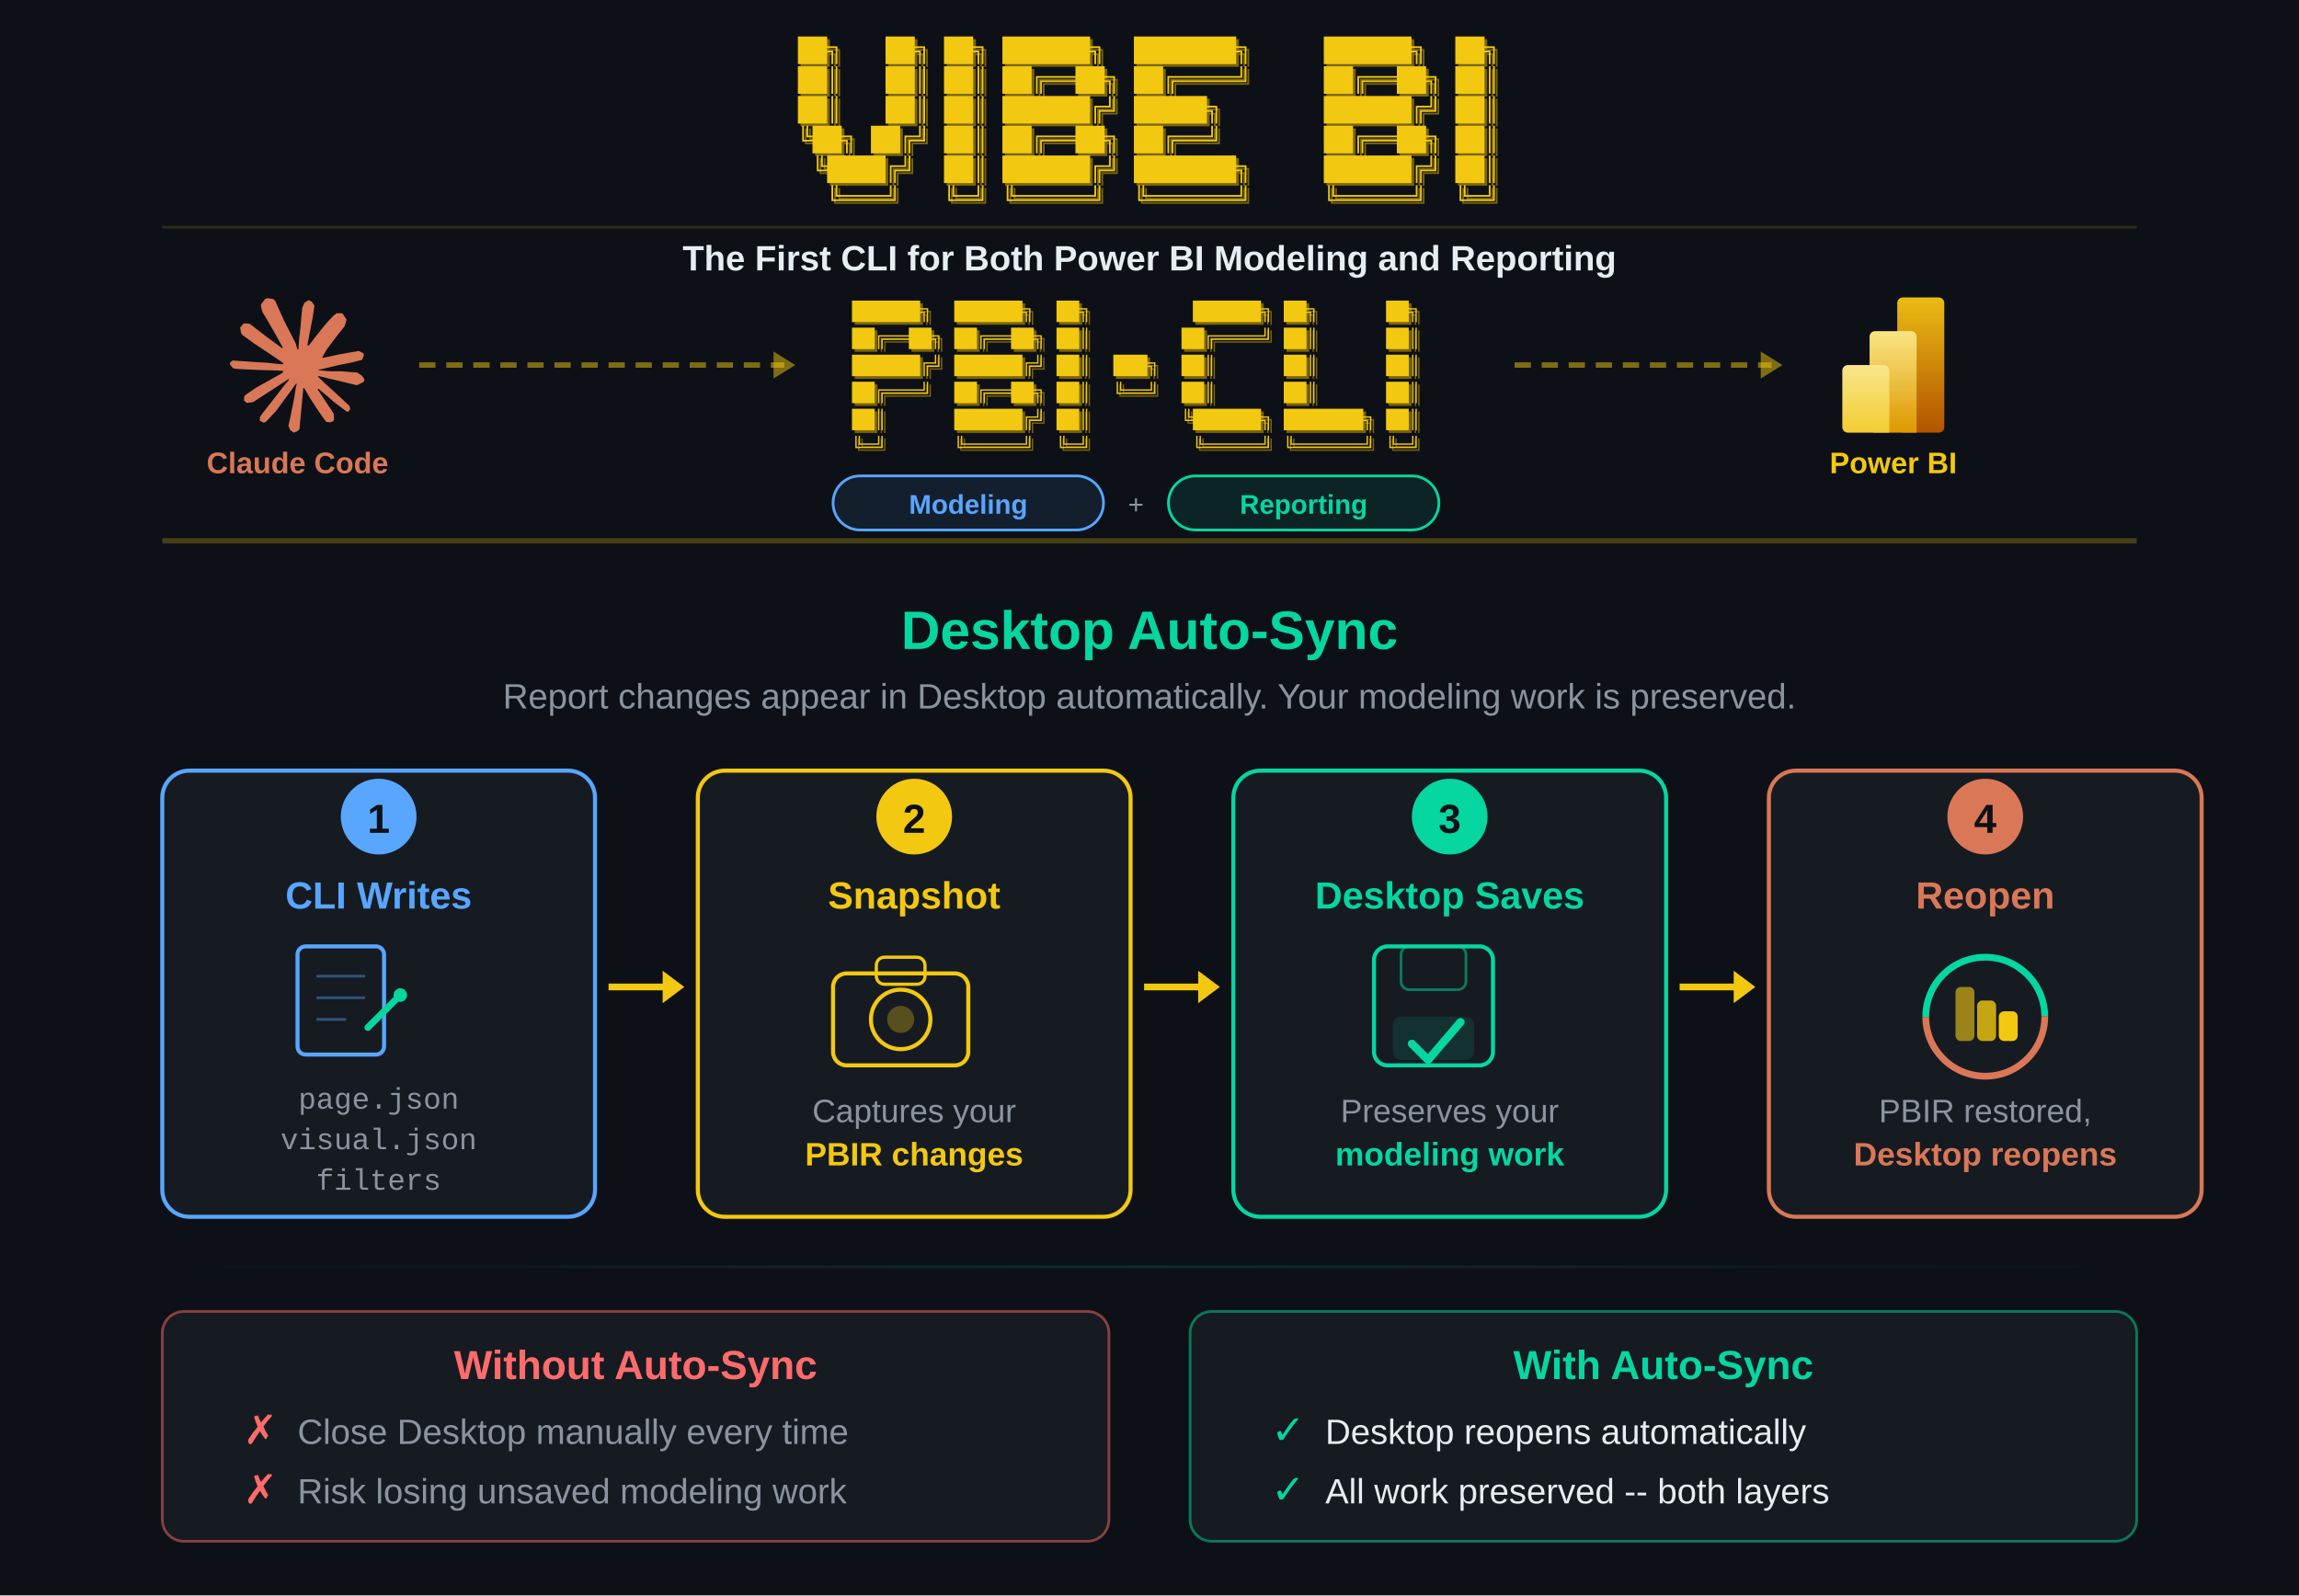
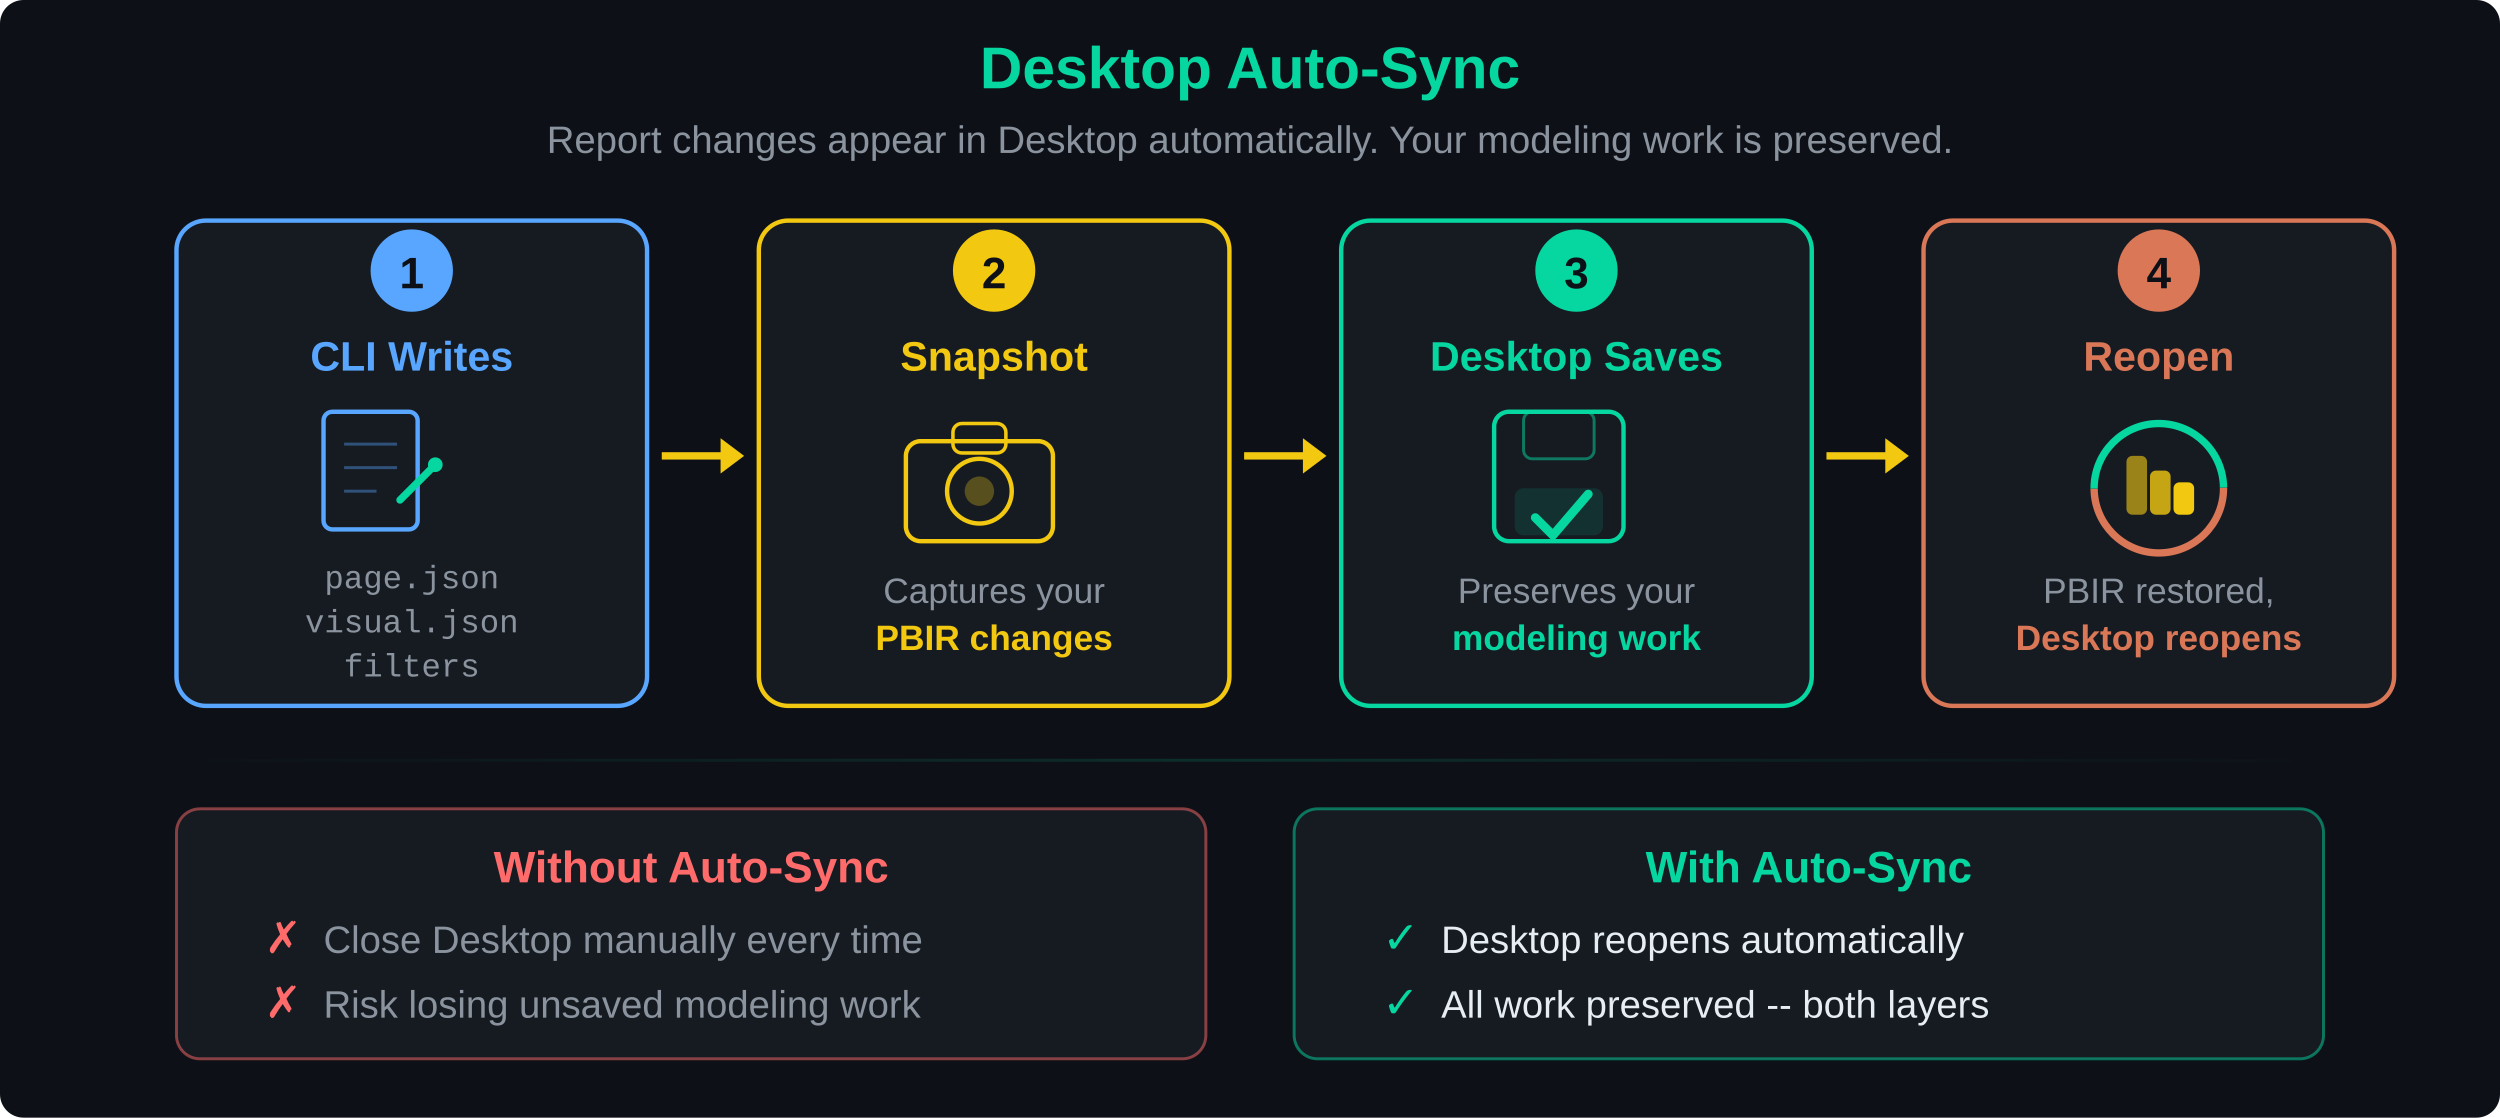
- <svg xmlns="http://www.w3.org/2000/svg" width="850" height="590" viewBox="0 0 850 590">
+ <svg xmlns="http://www.w3.org/2000/svg" width="850" height="380" viewBox="0 0 850 380">
  <defs>
-     <linearGradient id="hdr-bar1" x1="50%" y1="0%" x2="50%" y2="100%">
-       <stop offset="0%" stop-color="#EBBB14" />
-       <stop offset="100%" stop-color="#B25400" />
-     </linearGradient>
-     <linearGradient id="hdr-bar2" x1="50%" y1="0%" x2="50%" y2="100%">
-       <stop offset="0%" stop-color="#F9E583" />
-       <stop offset="100%" stop-color="#DE9800" />
-     </linearGradient>
-     <linearGradient id="hdr-bar3" x1="50%" y1="0%" x2="50%" y2="100%">
-       <stop offset="0%" stop-color="#F9E68B" />
-       <stop offset="100%" stop-color="#F3CD32" />
-     </linearGradient>
-     <linearGradient id="pbi-lg1" x1="50%" y1="0%" x2="50%" y2="100%">
-       <stop offset="0%" stop-color="#EBBB14" />
-       <stop offset="100%" stop-color="#B25400" />
-     </linearGradient>
-     <linearGradient id="pbi-lg2" x1="50%" y1="0%" x2="50%" y2="100%">
-       <stop offset="0%" stop-color="#F9E583" />
-       <stop offset="100%" stop-color="#DE9800" />
-     </linearGradient>
-     <linearGradient id="pbi-lg5" x1="50%" y1="0%" x2="50%" y2="100%">
-       <stop offset="0%" stop-color="#F9E68B" />
-       <stop offset="100%" stop-color="#F3CD32" />
-     </linearGradient>
    <linearGradient id="sync-glow" x1="0%" y1="0%" x2="100%" y2="0%">
      <stop offset="0%" stop-color="#06d6a0" stop-opacity="0" />
      <stop offset="50%" stop-color="#06d6a0" stop-opacity="0.15" />
      <stop offset="100%" stop-color="#06d6a0" stop-opacity="0" />
    </linearGradient>
  </defs>
-   <rect width="100%" height="100%" fill="#0d1117" />
-   <text font-family="'Courier New', Courier, monospace" font-size="9" fill="#7A6508" xml:space="preserve">
-     <tspan x="296" y="22">██╗   ██╗ ██╗ ██████╗  ███████╗     ██████╗  ██╗</tspan>
-     <tspan x="296" y="33">██║   ██║ ██║ ██╔══██╗ ██╔════╝     ██╔══██╗ ██║</tspan>
-     <tspan x="296" y="44">██║   ██║ ██║ ██████╔╝ █████╗       ██████╔╝ ██║</tspan>
-     <tspan x="296" y="55">╚██╗ ██╔╝ ██║ ██╔══██╗ ██╔══╝       ██╔══██╗ ██║</tspan>
-     <tspan x="296" y="66"> ╚████╔╝  ██║ ██████╔╝ ███████╗     ██████╔╝ ██║</tspan>
-     <tspan x="296" y="77">  ╚═══╝   ╚═╝ ╚═════╝  ╚══════╝     ╚═════╝  ╚═╝</tspan>
-   </text>
-   <text font-family="'Courier New', Courier, monospace" font-size="9" fill="#F2C811" xml:space="preserve">
-     <tspan x="295" y="21">██╗   ██╗ ██╗ ██████╗  ███████╗     ██████╗  ██╗</tspan>
-     <tspan x="295" y="32">██║   ██║ ██║ ██╔══██╗ ██╔════╝     ██╔══██╗ ██║</tspan>
-     <tspan x="295" y="43">██║   ██║ ██║ ██████╔╝ █████╗       ██████╔╝ ██║</tspan>
-     <tspan x="295" y="54">╚██╗ ██╔╝ ██║ ██╔══██╗ ██╔══╝       ██╔══██╗ ██║</tspan>
-     <tspan x="295" y="65"> ╚████╔╝  ██║ ██████╔╝ ███████╗     ██████╔╝ ██║</tspan>
-     <tspan x="295" y="76">  ╚═══╝   ╚═╝ ╚═════╝  ╚══════╝     ╚═════╝  ╚═╝</tspan>
-   </text>
-   <line x1="60" y1="84" x2="790" y2="84" stroke="#F2C811" stroke-opacity="0.15" stroke-width="1" />
-   <text x="425" y="100" font-family="'Segoe UI', Arial, sans-serif" font-size="13" fill="#e6edf3" text-anchor="middle" font-weight="600">The First CLI for Both Power BI Modeling and Reporting</text>
-   <svg x="85" y="110" width="50" height="50" viewBox="0 0 1200 1200">
-     <path fill="#d97757" d="M 233.96 800.215 L 468.644 668.537 L 472.591 657.101 L 468.644 650.738 L 457.208 650.738 L 417.987 648.322 L 283.893 644.698 L 167.597 639.866 L 54.926 633.826 L 26.577 627.785 L 3.3e-05 592.752 L 2.738 575.275 L 26.577 559.248 L 60.725 562.228 L 136.188 567.383 L 249.423 575.195 L 331.57 580.027 L 453.262 592.671 L 472.591 592.671 L 475.329 584.859 L 468.725 580.027 L 463.571 575.195 L 346.389 495.785 L 219.544 411.866 L 153.101 363.544 L 117.181 339.06 L 99.06 316.107 L 91.248 266.014 L 123.866 230.094 L 167.678 233.074 L 178.873 236.054 L 223.248 270.201 L 318.04 343.57 L 441.826 434.738 L 459.946 449.799 L 467.195 444.644 L 468.081 441.02 L 459.946 427.409 L 392.617 305.718 L 320.779 181.933 L 288.805 130.631 L 280.349 99.866 C 277.369 87.221 275.195 76.591 275.195 63.624 L 312.322 13.208 L 332.859 6.604 L 382.389 13.208 L 403.248 31.329 L 434.014 101.718 L 483.866 212.537 L 561.181 363.221 L 583.812 407.919 L 595.893 449.315 L 600.403 461.96 L 608.215 461.96 L 608.215 454.712 L 614.577 369.826 L 626.336 265.611 L 637.772 131.517 L 641.718 93.745 L 660.403 48.483 L 697.53 24 L 726.524 37.852 L 750.363 72 L 747.06 94.067 L 732.886 186.201 L 705.101 330.524 L 686.98 427.168 L 697.53 427.168 L 709.611 415.087 L 758.497 350.175 L 840.644 247.49 L 876.886 206.738 L 919.168 161.718 L 946.309 140.295 L 997.611 140.295 L 1035.383 196.43 L 1018.47 254.416 L 965.638 321.423 L 921.826 378.202 L 859.007 462.765 L 819.785 530.416 L 823.409 535.812 L 832.752 534.926 L 974.658 504.725 L 1051.329 490.873 L 1142.819 475.168 L 1184.215 494.497 L 1188.725 514.148 L 1172.456 554.336 L 1074.604 578.497 L 959.839 601.45 L 788.94 641.879 L 786.846 643.409 L 789.262 646.389 L 866.255 653.638 L 899.195 655.409 L 979.812 655.409 L 1129.933 666.604 L 1169.154 692.537 L 1192.671 724.269 L 1188.725 748.43 L 1128.322 779.195 L 1046.819 759.866 L 856.591 714.604 L 791.356 698.336 L 782.336 698.336 L 782.336 703.732 L 836.698 756.886 L 936.322 846.846 L 1061.074 962.819 L 1067.436 991.49 L 1051.409 1014.121 L 1034.497 1011.705 L 924.886 929.235 L 882.604 892.108 L 786.846 811.49 L 780.483 811.49 L 780.483 819.946 L 802.55 852.242 L 919.087 1027.409 L 925.128 1081.128 L 916.671 1098.604 L 886.47 1109.154 L 853.289 1103.114 L 785.074 1007.356 L 714.685 899.517 L 657.906 802.872 L 650.98 806.819 L 617.477 1167.705 L 601.772 1186.148 L 565.53 1200 L 535.329 1177.047 L 519.302 1139.92 L 535.329 1066.551 L 554.658 970.792 L 570.362 894.685 L 584.537 800.134 L 592.993 768.725 L 592.43 766.631 L 585.503 767.517 L 514.228 865.369 L 405.826 1011.866 L 320.054 1103.678 L 299.517 1111.812 L 263.92 1093.369 L 267.221 1060.43 L 287.114 1031.114 L 405.826 880.107 L 477.423 786.524 L 523.651 732.483 L 523.329 724.671 L 520.591 724.671 L 205.289 929.396 L 149.154 936.644 L 124.993 914.014 L 127.973 876.886 L 139.409 864.805 L 234.201 799.57 L 233.879 799.893 Z" />
-   </svg>
-   <text x="110" y="175" font-family="'Segoe UI', Arial, sans-serif" font-size="11" fill="#d97757" text-anchor="middle" font-weight="600">Claude Code</text>
-   <line x1="155" y1="135" x2="290" y2="135" stroke="#F2C811" stroke-width="2" stroke-dasharray="6,4" stroke-opacity="0.5" />
-   <polygon points="294,135 286,130 286,140" fill="#F2C811" fill-opacity="0.5" />
-   <text font-family="'Courier New', Courier, monospace" font-size="7" fill="#7A6508" xml:space="preserve">
-     <tspan x="316" y="118">██████╗  ██████╗  ██╗         ██████╗ ██╗      ██╗</tspan>
-     <tspan x="316" y="128">██╔══██╗ ██╔══██╗ ██║        ██╔════╝ ██║      ██║</tspan>
-     <tspan x="316" y="138">██████╔╝ ██████╔╝ ██║  ███╗  ██║      ██║      ██║</tspan>
-     <tspan x="316" y="148">██╔═══╝  ██╔══██╗ ██║  ╚══╝  ██║      ██║      ██║</tspan>
-     <tspan x="316" y="158">██║      ██████╔╝ ██║        ╚██████╗ ███████╗ ██║</tspan>
-     <tspan x="316" y="168">╚═╝      ╚═════╝  ╚═╝         ╚═════╝ ╚══════╝ ╚═╝</tspan>
-   </text>
-   <text font-family="'Courier New', Courier, monospace" font-size="7" fill="#F2C811" xml:space="preserve">
-     <tspan x="315" y="117">██████╗  ██████╗  ██╗         ██████╗ ██╗      ██╗</tspan>
-     <tspan x="315" y="127">██╔══██╗ ██╔══██╗ ██║        ██╔════╝ ██║      ██║</tspan>
-     <tspan x="315" y="137">██████╔╝ ██████╔╝ ██║  ███╗  ██║      ██║      ██║</tspan>
-     <tspan x="315" y="147">██╔═══╝  ██╔══██╗ ██║  ╚══╝  ██║      ██║      ██║</tspan>
-     <tspan x="315" y="157">██║      ██████╔╝ ██║        ╚██████╗ ███████╗ ██║</tspan>
-     <tspan x="315" y="167">╚═╝      ╚═════╝  ╚═╝         ╚═════╝ ╚══════╝ ╚═╝</tspan>
-   </text>
-   <line x1="560" y1="135" x2="655" y2="135" stroke="#F2C811" stroke-width="2" stroke-dasharray="6,4" stroke-opacity="0.5" />
-   <polygon points="659,135 651,130 651,140" fill="#F2C811" fill-opacity="0.5" />
-   <svg x="675" y="110" width="50" height="50" viewBox="0 0 630 630">
-     <g transform="translate(77.5, 0)">
-       <rect fill="url(#pbi-lg1)" x="256" y="0" width="219" height="630" rx="26" />
-       <path fill="url(#pbi-lg2)" d="M346,604 L346,630 L320,630 L153,630 C138.64,630 127,618.36 127,604 L127,183 C127,168.64 138.64,157 153,157 L320,157 C334.36,157 346,168.64 346,183 L346,604 Z" />
-       <path fill="url(#pbi-lg5)" d="M219,604 L219,630 L193,630 L26,630 C11.64,630 0,618.36 0,604 L0,341 C0,326.64 11.64,315 26,315 L193,315 C207.36,315 219,326.64 219,341 L219,604 Z" />
-     </g>
-   </svg>
-   <text x="700" y="175" font-family="'Segoe UI', Arial, sans-serif" font-size="11" fill="#F2C811" text-anchor="middle" font-weight="600">Power BI</text>
-   <rect x="308" y="176" width="100" height="20" rx="10" fill="#58a6ff" fill-opacity="0.1" stroke="#58a6ff" stroke-width="1" />
-   <text x="358" y="190" font-family="'Segoe UI', Arial, sans-serif" font-size="10" fill="#58a6ff" text-anchor="middle" font-weight="600">Modeling</text>
-   <text x="420" y="190" font-family="'Segoe UI', Arial, sans-serif" font-size="10" fill="#8b949e" text-anchor="middle">+</text>
-   <rect x="432" y="176" width="100" height="20" rx="10" fill="#06d6a0" fill-opacity="0.1" stroke="#06d6a0" stroke-width="1" />
-   <text x="482" y="190" font-family="'Segoe UI', Arial, sans-serif" font-size="10" fill="#06d6a0" text-anchor="middle" font-weight="600">Reporting</text>
-   <line x1="60" y1="200" x2="790" y2="200" stroke="#F2C811" stroke-opacity="0.25" stroke-width="2" />
-   <g transform="translate(0, 210)">
-     <text x="425" y="30" font-family="'Segoe UI', Arial, sans-serif" font-size="20" fill="#06d6a0" text-anchor="middle" font-weight="bold">Desktop Auto-Sync</text>
-     <text x="425" y="52" font-family="'Segoe UI', Arial, sans-serif" font-size="13" fill="#8b949e" text-anchor="middle">Report changes appear in Desktop automatically. Your modeling work is preserved.</text>
-     <rect x="60" y="75" width="160" height="165" rx="10" fill="#161b22" stroke="#58a6ff" stroke-width="1.5" />
-     <circle cx="140" cy="92" r="14" fill="#58a6ff" />
-     <text x="140" y="98" font-family="'Segoe UI', Arial, sans-serif" font-size="15" fill="#0d1117" text-anchor="middle" font-weight="bold">1</text>
-     <text x="140" y="126" font-family="'Segoe UI', Arial, sans-serif" font-size="14" fill="#58a6ff" text-anchor="middle" font-weight="bold">CLI Writes</text>
-     <g transform="translate(110, 140)">
-       <rect x="0" y="0" width="32" height="40" rx="3" fill="none" stroke="#58a6ff" stroke-width="1.5" />
-       <line x1="7" y1="11" x2="25" y2="11" stroke="#58a6ff" stroke-width="1" stroke-opacity="0.4" />
-       <line x1="7" y1="19" x2="25" y2="19" stroke="#58a6ff" stroke-width="1" stroke-opacity="0.4" />
-       <line x1="7" y1="27" x2="18" y2="27" stroke="#58a6ff" stroke-width="1" stroke-opacity="0.4" />
-       <line x1="26" y1="30" x2="38" y2="18" stroke="#06d6a0" stroke-width="2.5" stroke-linecap="round" />
-       <circle cx="38" cy="18" r="2.5" fill="#06d6a0" />
-     </g>
-     <text x="140" y="200" font-family="'Courier New', Courier, monospace" font-size="11" fill="#8b949e" text-anchor="middle">page.json</text>
-     <text x="140" y="215" font-family="'Courier New', Courier, monospace" font-size="11" fill="#8b949e" text-anchor="middle">visual.json</text>
-     <text x="140" y="230" font-family="'Courier New', Courier, monospace" font-size="11" fill="#8b949e" text-anchor="middle">filters</text>
-     <line x1="225" y1="155" x2="248" y2="155" stroke="#F2C811" stroke-width="2.5" />
-     <polygon points="253,155 245,149 245,161" fill="#F2C811" />
-     <rect x="258" y="75" width="160" height="165" rx="10" fill="#161b22" stroke="#F2C811" stroke-width="1.5" />
-     <circle cx="338" cy="92" r="14" fill="#F2C811" />
-     <text x="338" y="98" font-family="'Segoe UI', Arial, sans-serif" font-size="15" fill="#0d1117" text-anchor="middle" font-weight="bold">2</text>
-     <text x="338" y="126" font-family="'Segoe UI', Arial, sans-serif" font-size="14" fill="#F2C811" text-anchor="middle" font-weight="bold">Snapshot</text>
-     <g transform="translate(308, 140)">
-       <rect x="0" y="10" width="50" height="34" rx="5" fill="none" stroke="#F2C811" stroke-width="1.5" />
-       <circle cx="25" cy="27" r="11" fill="none" stroke="#F2C811" stroke-width="1.5" />
-       <circle cx="25" cy="27" r="5" fill="#F2C811" opacity="0.3" />
-       <rect x="16" y="4" width="18" height="10" rx="3" fill="none" stroke="#F2C811" stroke-width="1.2" />
-     </g>
-     <text x="338" y="205" font-family="'Segoe UI', Arial, sans-serif" font-size="12" fill="#8b949e" text-anchor="middle">Captures your</text>
-     <text x="338" y="221" font-family="'Segoe UI', Arial, sans-serif" font-size="12" fill="#F2C811" text-anchor="middle" font-weight="600">PBIR changes</text>
-     <line x1="423" y1="155" x2="446" y2="155" stroke="#F2C811" stroke-width="2.5" />
-     <polygon points="451,155 443,149 443,161" fill="#F2C811" />
-     <rect x="456" y="75" width="160" height="165" rx="10" fill="#161b22" stroke="#06d6a0" stroke-width="1.5" />
-     <circle cx="536" cy="92" r="14" fill="#06d6a0" />
-     <text x="536" y="98" font-family="'Segoe UI', Arial, sans-serif" font-size="15" fill="#0d1117" text-anchor="middle" font-weight="bold">3</text>
-     <text x="536" y="126" font-family="'Segoe UI', Arial, sans-serif" font-size="14" fill="#06d6a0" text-anchor="middle" font-weight="bold">Desktop Saves</text>
-     <g transform="translate(508, 140)">
-       <rect x="0" y="0" width="44" height="44" rx="5" fill="none" stroke="#06d6a0" stroke-width="1.5" />
-       <rect x="10" y="0" width="24" height="16" rx="3" fill="none" stroke="#06d6a0" stroke-width="1" stroke-opacity="0.5" />
-       <rect x="7" y="26" width="30" height="16" rx="3" fill="#06d6a0" opacity="0.12" />
-       <polyline points="14,36 20,42 32,28" fill="none" stroke="#06d6a0" stroke-width="3" stroke-linecap="round" stroke-linejoin="round" />
-     </g>
-     <text x="536" y="205" font-family="'Segoe UI', Arial, sans-serif" font-size="12" fill="#8b949e" text-anchor="middle">Preserves your</text>
-     <text x="536" y="221" font-family="'Segoe UI', Arial, sans-serif" font-size="12" fill="#06d6a0" text-anchor="middle" font-weight="600">modeling work</text>
-     <line x1="621" y1="155" x2="644" y2="155" stroke="#F2C811" stroke-width="2.5" />
-     <polygon points="649,155 641,149 641,161" fill="#F2C811" />
-     <rect x="654" y="75" width="160" height="165" rx="10" fill="#161b22" stroke="#d97757" stroke-width="1.5" />
-     <circle cx="734" cy="92" r="14" fill="#d97757" />
-     <text x="734" y="98" font-family="'Segoe UI', Arial, sans-serif" font-size="15" fill="#0d1117" text-anchor="middle" font-weight="bold">4</text>
-     <text x="734" y="126" font-family="'Segoe UI', Arial, sans-serif" font-size="14" fill="#d97757" text-anchor="middle" font-weight="bold">Reopen</text>
-     <g transform="translate(710, 142)">
-       <circle cx="24" cy="24" r="22" fill="none" stroke="#d97757" stroke-width="2.5" stroke-dasharray="69 69" stroke-dashoffset="0" />
-       <circle cx="24" cy="24" r="22" fill="none" stroke="#06d6a0" stroke-width="2.5" stroke-dasharray="69 69" stroke-dashoffset="69" />
-       <rect x="13" y="13" width="7" height="20" rx="2" fill="#F2C811" opacity="0.6" />
-       <rect x="21" y="18" width="7" height="15" rx="2" fill="#F2C811" opacity="0.8" />
-       <rect x="29" y="22" width="7" height="11" rx="2" fill="#F2C811" />
-     </g>
-     <text x="734" y="205" font-family="'Segoe UI', Arial, sans-serif" font-size="12" fill="#8b949e" text-anchor="middle">PBIR restored,</text>
-     <text x="734" y="221" font-family="'Segoe UI', Arial, sans-serif" font-size="12" fill="#d97757" text-anchor="middle" font-weight="600">Desktop reopens</text>
-     <rect x="60" y="258" width="730" height="1" fill="url(#sync-glow)" />
-     <rect x="60" y="275" width="350" height="85" rx="8" fill="#161b22" stroke="#ff6b6b" stroke-width="1" stroke-opacity="0.5" />
-     <text x="235" y="300" font-family="'Segoe UI', Arial, sans-serif" font-size="15" fill="#ff6b6b" text-anchor="middle" font-weight="bold">Without Auto-Sync</text>
-     <text x="90" y="324" font-family="'Segoe UI', Arial, sans-serif" font-size="15" fill="#ff6b6b">✗</text>
-     <text x="110" y="324" font-family="'Segoe UI', Arial, sans-serif" font-size="13" fill="#8b949e">Close Desktop manually every time</text>
-     <text x="90" y="346" font-family="'Segoe UI', Arial, sans-serif" font-size="15" fill="#ff6b6b">✗</text>
-     <text x="110" y="346" font-family="'Segoe UI', Arial, sans-serif" font-size="13" fill="#8b949e">Risk losing unsaved modeling work</text>
-     <rect x="440" y="275" width="350" height="85" rx="8" fill="#161b22" stroke="#06d6a0" stroke-width="1" stroke-opacity="0.5" />
-     <text x="615" y="300" font-family="'Segoe UI', Arial, sans-serif" font-size="15" fill="#06d6a0" text-anchor="middle" font-weight="bold">With Auto-Sync</text>
-     <text x="470" y="324" font-family="'Segoe UI', Arial, sans-serif" font-size="15" fill="#06d6a0">✓</text>
-     <text x="490" y="324" font-family="'Segoe UI', Arial, sans-serif" font-size="13" fill="#e6edf3">Desktop reopens automatically</text>
-     <text x="470" y="346" font-family="'Segoe UI', Arial, sans-serif" font-size="15" fill="#06d6a0">✓</text>
-     <text x="490" y="346" font-family="'Segoe UI', Arial, sans-serif" font-size="13" fill="#e6edf3">All work preserved -- both layers</text>
+   <rect width="100%" height="100%" fill="#0d1117" rx="8" />
+   <text x="425" y="30" font-family="'Segoe UI', Arial, sans-serif" font-size="20" fill="#06d6a0" text-anchor="middle" font-weight="bold">Desktop Auto-Sync</text>
+   <text x="425" y="52" font-family="'Segoe UI', Arial, sans-serif" font-size="13" fill="#8b949e" text-anchor="middle">Report changes appear in Desktop automatically. Your modeling work is preserved.</text>
+   <rect x="60" y="75" width="160" height="165" rx="10" fill="#161b22" stroke="#58a6ff" stroke-width="1.5" />
+   <circle cx="140" cy="92" r="14" fill="#58a6ff" />
+   <text x="140" y="98" font-family="'Segoe UI', Arial, sans-serif" font-size="15" fill="#0d1117" text-anchor="middle" font-weight="bold">1</text>
+   <text x="140" y="126" font-family="'Segoe UI', Arial, sans-serif" font-size="14" fill="#58a6ff" text-anchor="middle" font-weight="bold">CLI Writes</text>
+   <g transform="translate(110, 140)">
+     <rect x="0" y="0" width="32" height="40" rx="3" fill="none" stroke="#58a6ff" stroke-width="1.5" />
+     <line x1="7" y1="11" x2="25" y2="11" stroke="#58a6ff" stroke-width="1" stroke-opacity="0.4" />
+     <line x1="7" y1="19" x2="25" y2="19" stroke="#58a6ff" stroke-width="1" stroke-opacity="0.4" />
+     <line x1="7" y1="27" x2="18" y2="27" stroke="#58a6ff" stroke-width="1" stroke-opacity="0.4" />
+     <line x1="26" y1="30" x2="38" y2="18" stroke="#06d6a0" stroke-width="2.5" stroke-linecap="round" />
+     <circle cx="38" cy="18" r="2.5" fill="#06d6a0" />
  </g>
+   <text x="140" y="200" font-family="'Courier New', Courier, monospace" font-size="11" fill="#8b949e" text-anchor="middle">page.json</text>
+   <text x="140" y="215" font-family="'Courier New', Courier, monospace" font-size="11" fill="#8b949e" text-anchor="middle">visual.json</text>
+   <text x="140" y="230" font-family="'Courier New', Courier, monospace" font-size="11" fill="#8b949e" text-anchor="middle">filters</text>
+   <line x1="225" y1="155" x2="248" y2="155" stroke="#F2C811" stroke-width="2.5" />
+   <polygon points="253,155 245,149 245,161" fill="#F2C811" />
+   <rect x="258" y="75" width="160" height="165" rx="10" fill="#161b22" stroke="#F2C811" stroke-width="1.5" />
+   <circle cx="338" cy="92" r="14" fill="#F2C811" />
+   <text x="338" y="98" font-family="'Segoe UI', Arial, sans-serif" font-size="15" fill="#0d1117" text-anchor="middle" font-weight="bold">2</text>
+   <text x="338" y="126" font-family="'Segoe UI', Arial, sans-serif" font-size="14" fill="#F2C811" text-anchor="middle" font-weight="bold">Snapshot</text>
+   <g transform="translate(308, 140)">
+     <rect x="0" y="10" width="50" height="34" rx="5" fill="none" stroke="#F2C811" stroke-width="1.5" />
+     <circle cx="25" cy="27" r="11" fill="none" stroke="#F2C811" stroke-width="1.5" />
+     <circle cx="25" cy="27" r="5" fill="#F2C811" opacity="0.3" />
+     <rect x="16" y="4" width="18" height="10" rx="3" fill="none" stroke="#F2C811" stroke-width="1.2" />
+   </g>
+   <text x="338" y="205" font-family="'Segoe UI', Arial, sans-serif" font-size="12" fill="#8b949e" text-anchor="middle">Captures your</text>
+   <text x="338" y="221" font-family="'Segoe UI', Arial, sans-serif" font-size="12" fill="#F2C811" text-anchor="middle" font-weight="600">PBIR changes</text>
+   <line x1="423" y1="155" x2="446" y2="155" stroke="#F2C811" stroke-width="2.5" />
+   <polygon points="451,155 443,149 443,161" fill="#F2C811" />
+   <rect x="456" y="75" width="160" height="165" rx="10" fill="#161b22" stroke="#06d6a0" stroke-width="1.5" />
+   <circle cx="536" cy="92" r="14" fill="#06d6a0" />
+   <text x="536" y="98" font-family="'Segoe UI', Arial, sans-serif" font-size="15" fill="#0d1117" text-anchor="middle" font-weight="bold">3</text>
+   <text x="536" y="126" font-family="'Segoe UI', Arial, sans-serif" font-size="14" fill="#06d6a0" text-anchor="middle" font-weight="bold">Desktop Saves</text>
+   <g transform="translate(508, 140)">
+     <rect x="0" y="0" width="44" height="44" rx="5" fill="none" stroke="#06d6a0" stroke-width="1.5" />
+     <rect x="10" y="0" width="24" height="16" rx="3" fill="none" stroke="#06d6a0" stroke-width="1" stroke-opacity="0.5" />
+     <rect x="7" y="26" width="30" height="16" rx="3" fill="#06d6a0" opacity="0.12" />
+     <polyline points="14,36 20,42 32,28" fill="none" stroke="#06d6a0" stroke-width="3" stroke-linecap="round" stroke-linejoin="round" />
+   </g>
+   <text x="536" y="205" font-family="'Segoe UI', Arial, sans-serif" font-size="12" fill="#8b949e" text-anchor="middle">Preserves your</text>
+   <text x="536" y="221" font-family="'Segoe UI', Arial, sans-serif" font-size="12" fill="#06d6a0" text-anchor="middle" font-weight="600">modeling work</text>
+   <line x1="621" y1="155" x2="644" y2="155" stroke="#F2C811" stroke-width="2.5" />
+   <polygon points="649,155 641,149 641,161" fill="#F2C811" />
+   <rect x="654" y="75" width="160" height="165" rx="10" fill="#161b22" stroke="#d97757" stroke-width="1.5" />
+   <circle cx="734" cy="92" r="14" fill="#d97757" />
+   <text x="734" y="98" font-family="'Segoe UI', Arial, sans-serif" font-size="15" fill="#0d1117" text-anchor="middle" font-weight="bold">4</text>
+   <text x="734" y="126" font-family="'Segoe UI', Arial, sans-serif" font-size="14" fill="#d97757" text-anchor="middle" font-weight="bold">Reopen</text>
+   <g transform="translate(710, 142)">
+     <circle cx="24" cy="24" r="22" fill="none" stroke="#d97757" stroke-width="2.5" stroke-dasharray="69 69" stroke-dashoffset="0" />
+     <circle cx="24" cy="24" r="22" fill="none" stroke="#06d6a0" stroke-width="2.5" stroke-dasharray="69 69" stroke-dashoffset="69" />
+     <rect x="13" y="13" width="7" height="20" rx="2" fill="#F2C811" opacity="0.6" />
+     <rect x="21" y="18" width="7" height="15" rx="2" fill="#F2C811" opacity="0.8" />
+     <rect x="29" y="22" width="7" height="11" rx="2" fill="#F2C811" />
+   </g>
+   <text x="734" y="205" font-family="'Segoe UI', Arial, sans-serif" font-size="12" fill="#8b949e" text-anchor="middle">PBIR restored,</text>
+   <text x="734" y="221" font-family="'Segoe UI', Arial, sans-serif" font-size="12" fill="#d97757" text-anchor="middle" font-weight="600">Desktop reopens</text>
+   <rect x="60" y="258" width="730" height="1" fill="url(#sync-glow)" />
+   <rect x="60" y="275" width="350" height="85" rx="8" fill="#161b22" stroke="#ff6b6b" stroke-width="1" stroke-opacity="0.5" />
+   <text x="235" y="300" font-family="'Segoe UI', Arial, sans-serif" font-size="15" fill="#ff6b6b" text-anchor="middle" font-weight="bold">Without Auto-Sync</text>
+   <text x="90" y="324" font-family="'Segoe UI', Arial, sans-serif" font-size="15" fill="#ff6b6b">✗</text>
+   <text x="110" y="324" font-family="'Segoe UI', Arial, sans-serif" font-size="13" fill="#8b949e">Close Desktop manually every time</text>
+   <text x="90" y="346" font-family="'Segoe UI', Arial, sans-serif" font-size="15" fill="#ff6b6b">✗</text>
+   <text x="110" y="346" font-family="'Segoe UI', Arial, sans-serif" font-size="13" fill="#8b949e">Risk losing unsaved modeling work</text>
+   <rect x="440" y="275" width="350" height="85" rx="8" fill="#161b22" stroke="#06d6a0" stroke-width="1" stroke-opacity="0.5" />
+   <text x="615" y="300" font-family="'Segoe UI', Arial, sans-serif" font-size="15" fill="#06d6a0" text-anchor="middle" font-weight="bold">With Auto-Sync</text>
+   <text x="470" y="324" font-family="'Segoe UI', Arial, sans-serif" font-size="15" fill="#06d6a0">✓</text>
+   <text x="490" y="324" font-family="'Segoe UI', Arial, sans-serif" font-size="13" fill="#e6edf3">Desktop reopens automatically</text>
+   <text x="470" y="346" font-family="'Segoe UI', Arial, sans-serif" font-size="15" fill="#06d6a0">✓</text>
+   <text x="490" y="346" font-family="'Segoe UI', Arial, sans-serif" font-size="13" fill="#e6edf3">All work preserved -- both layers</text>
</svg>
